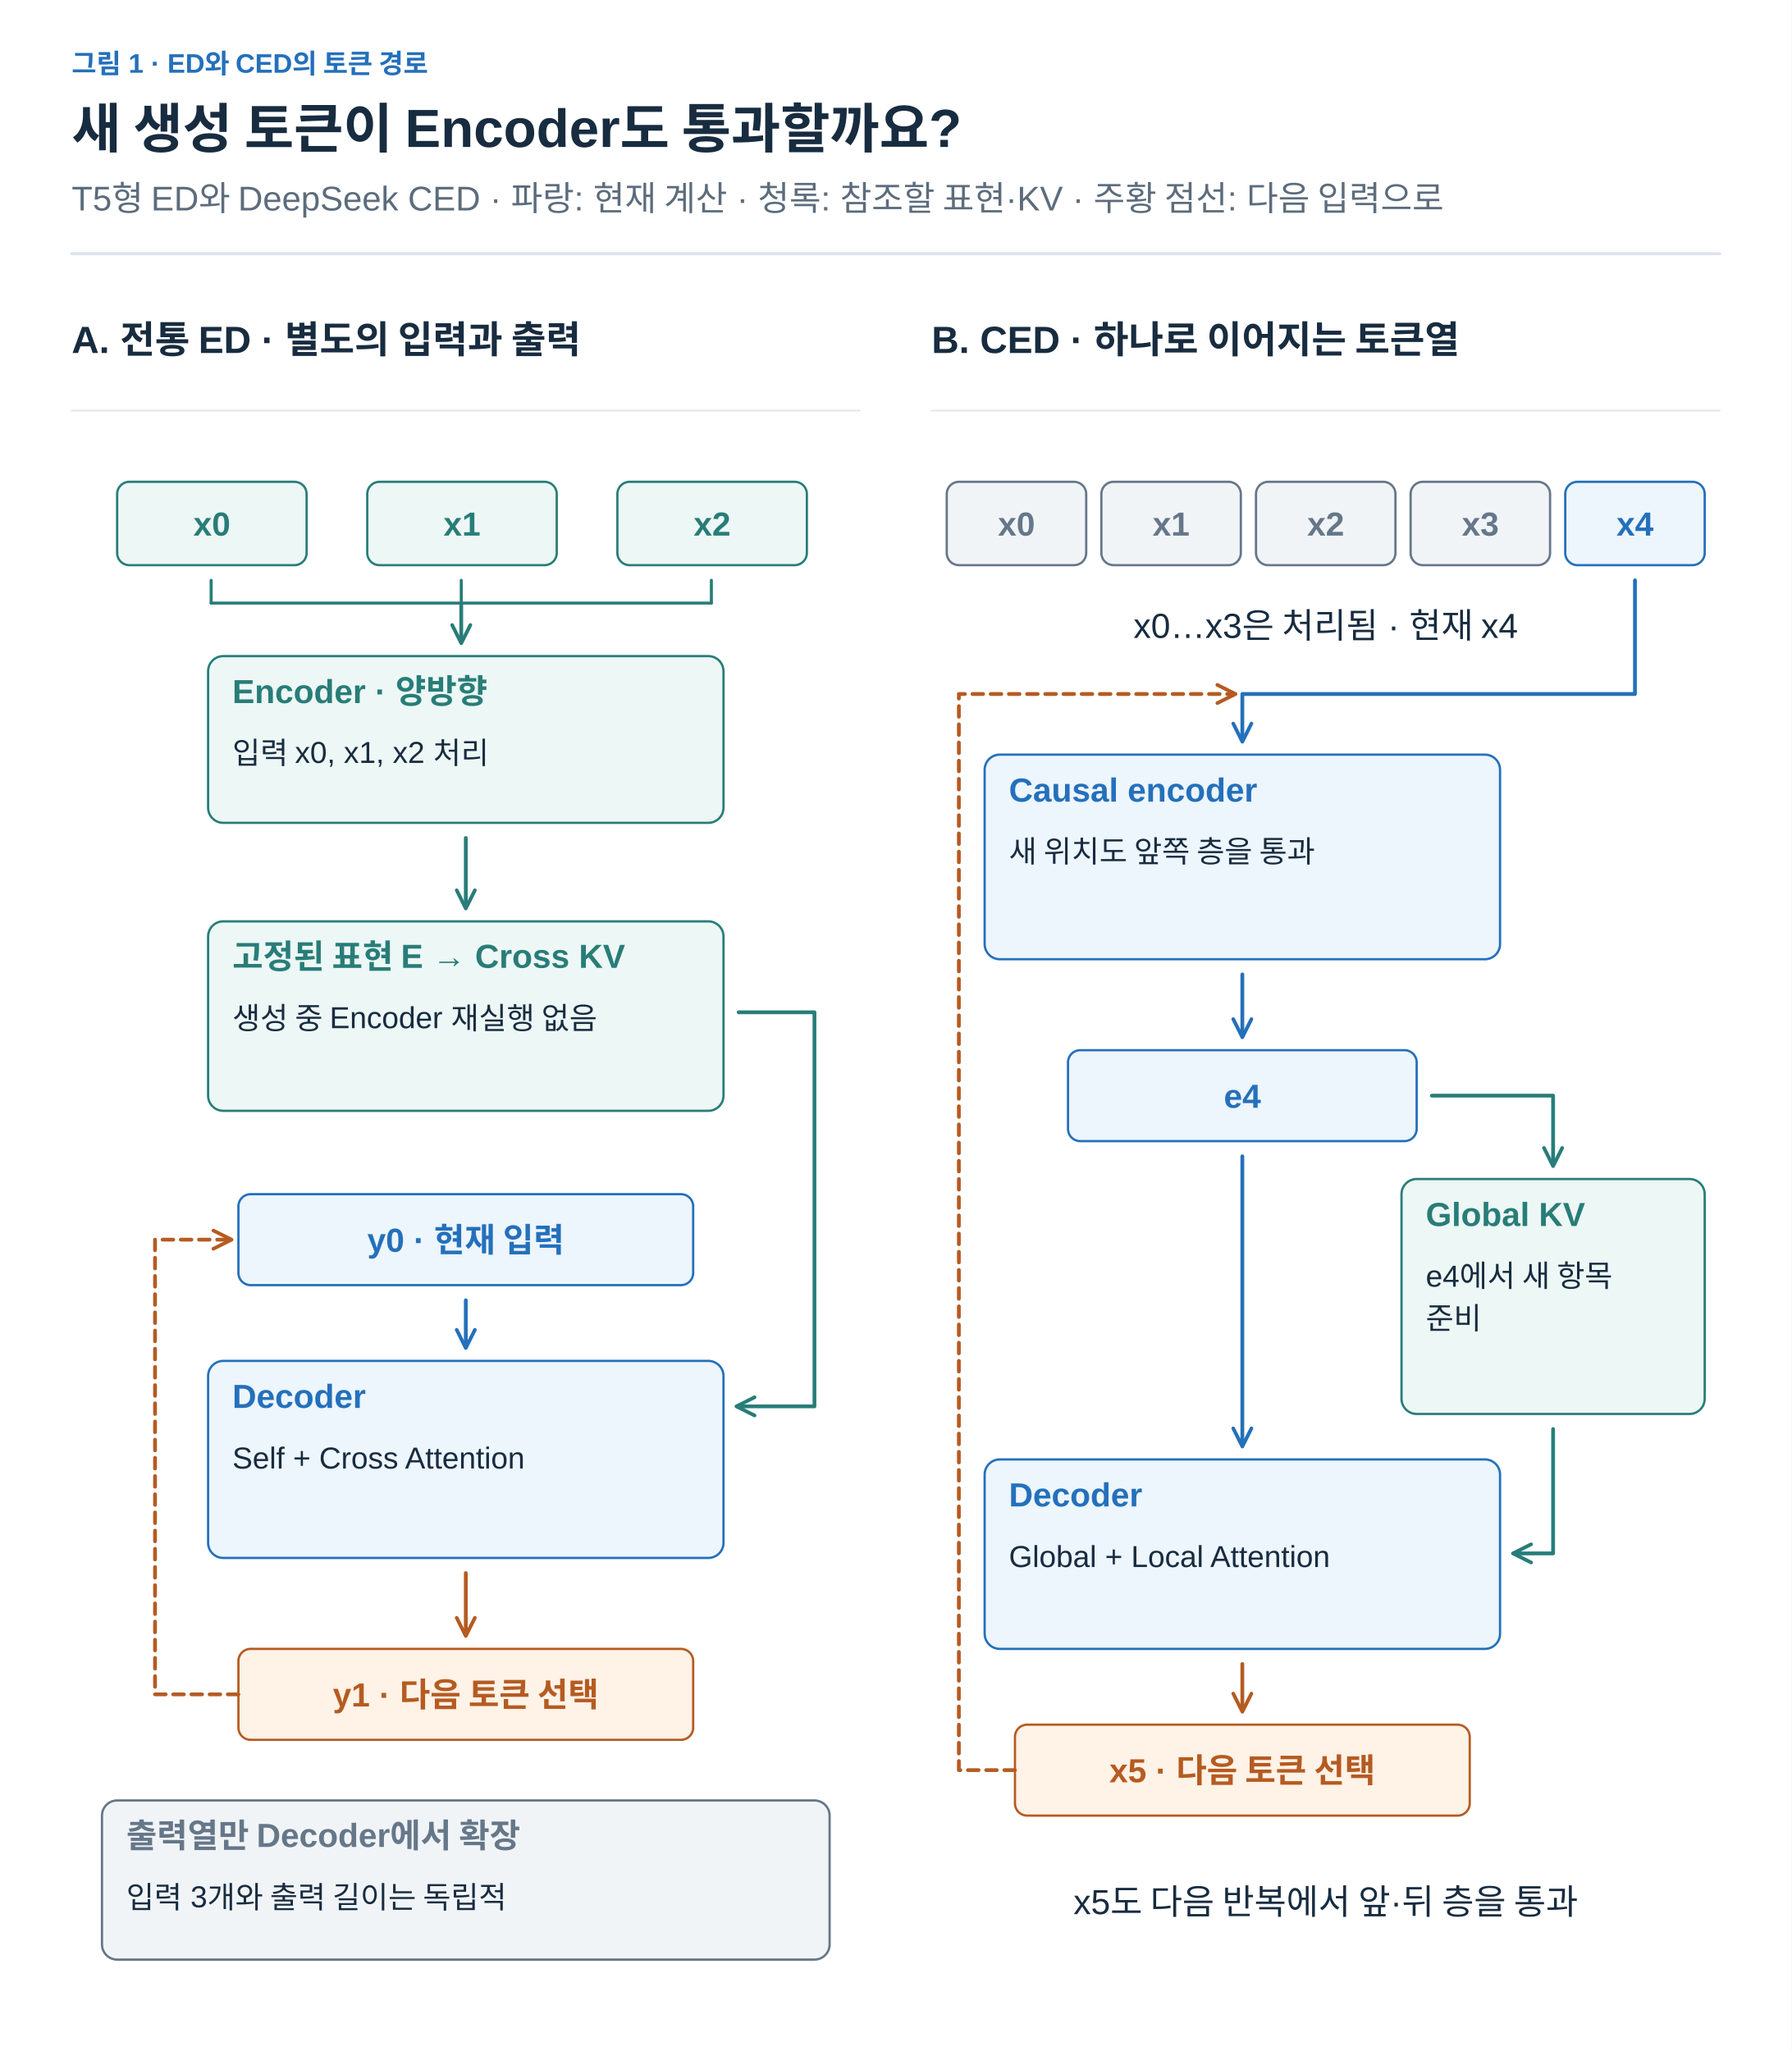
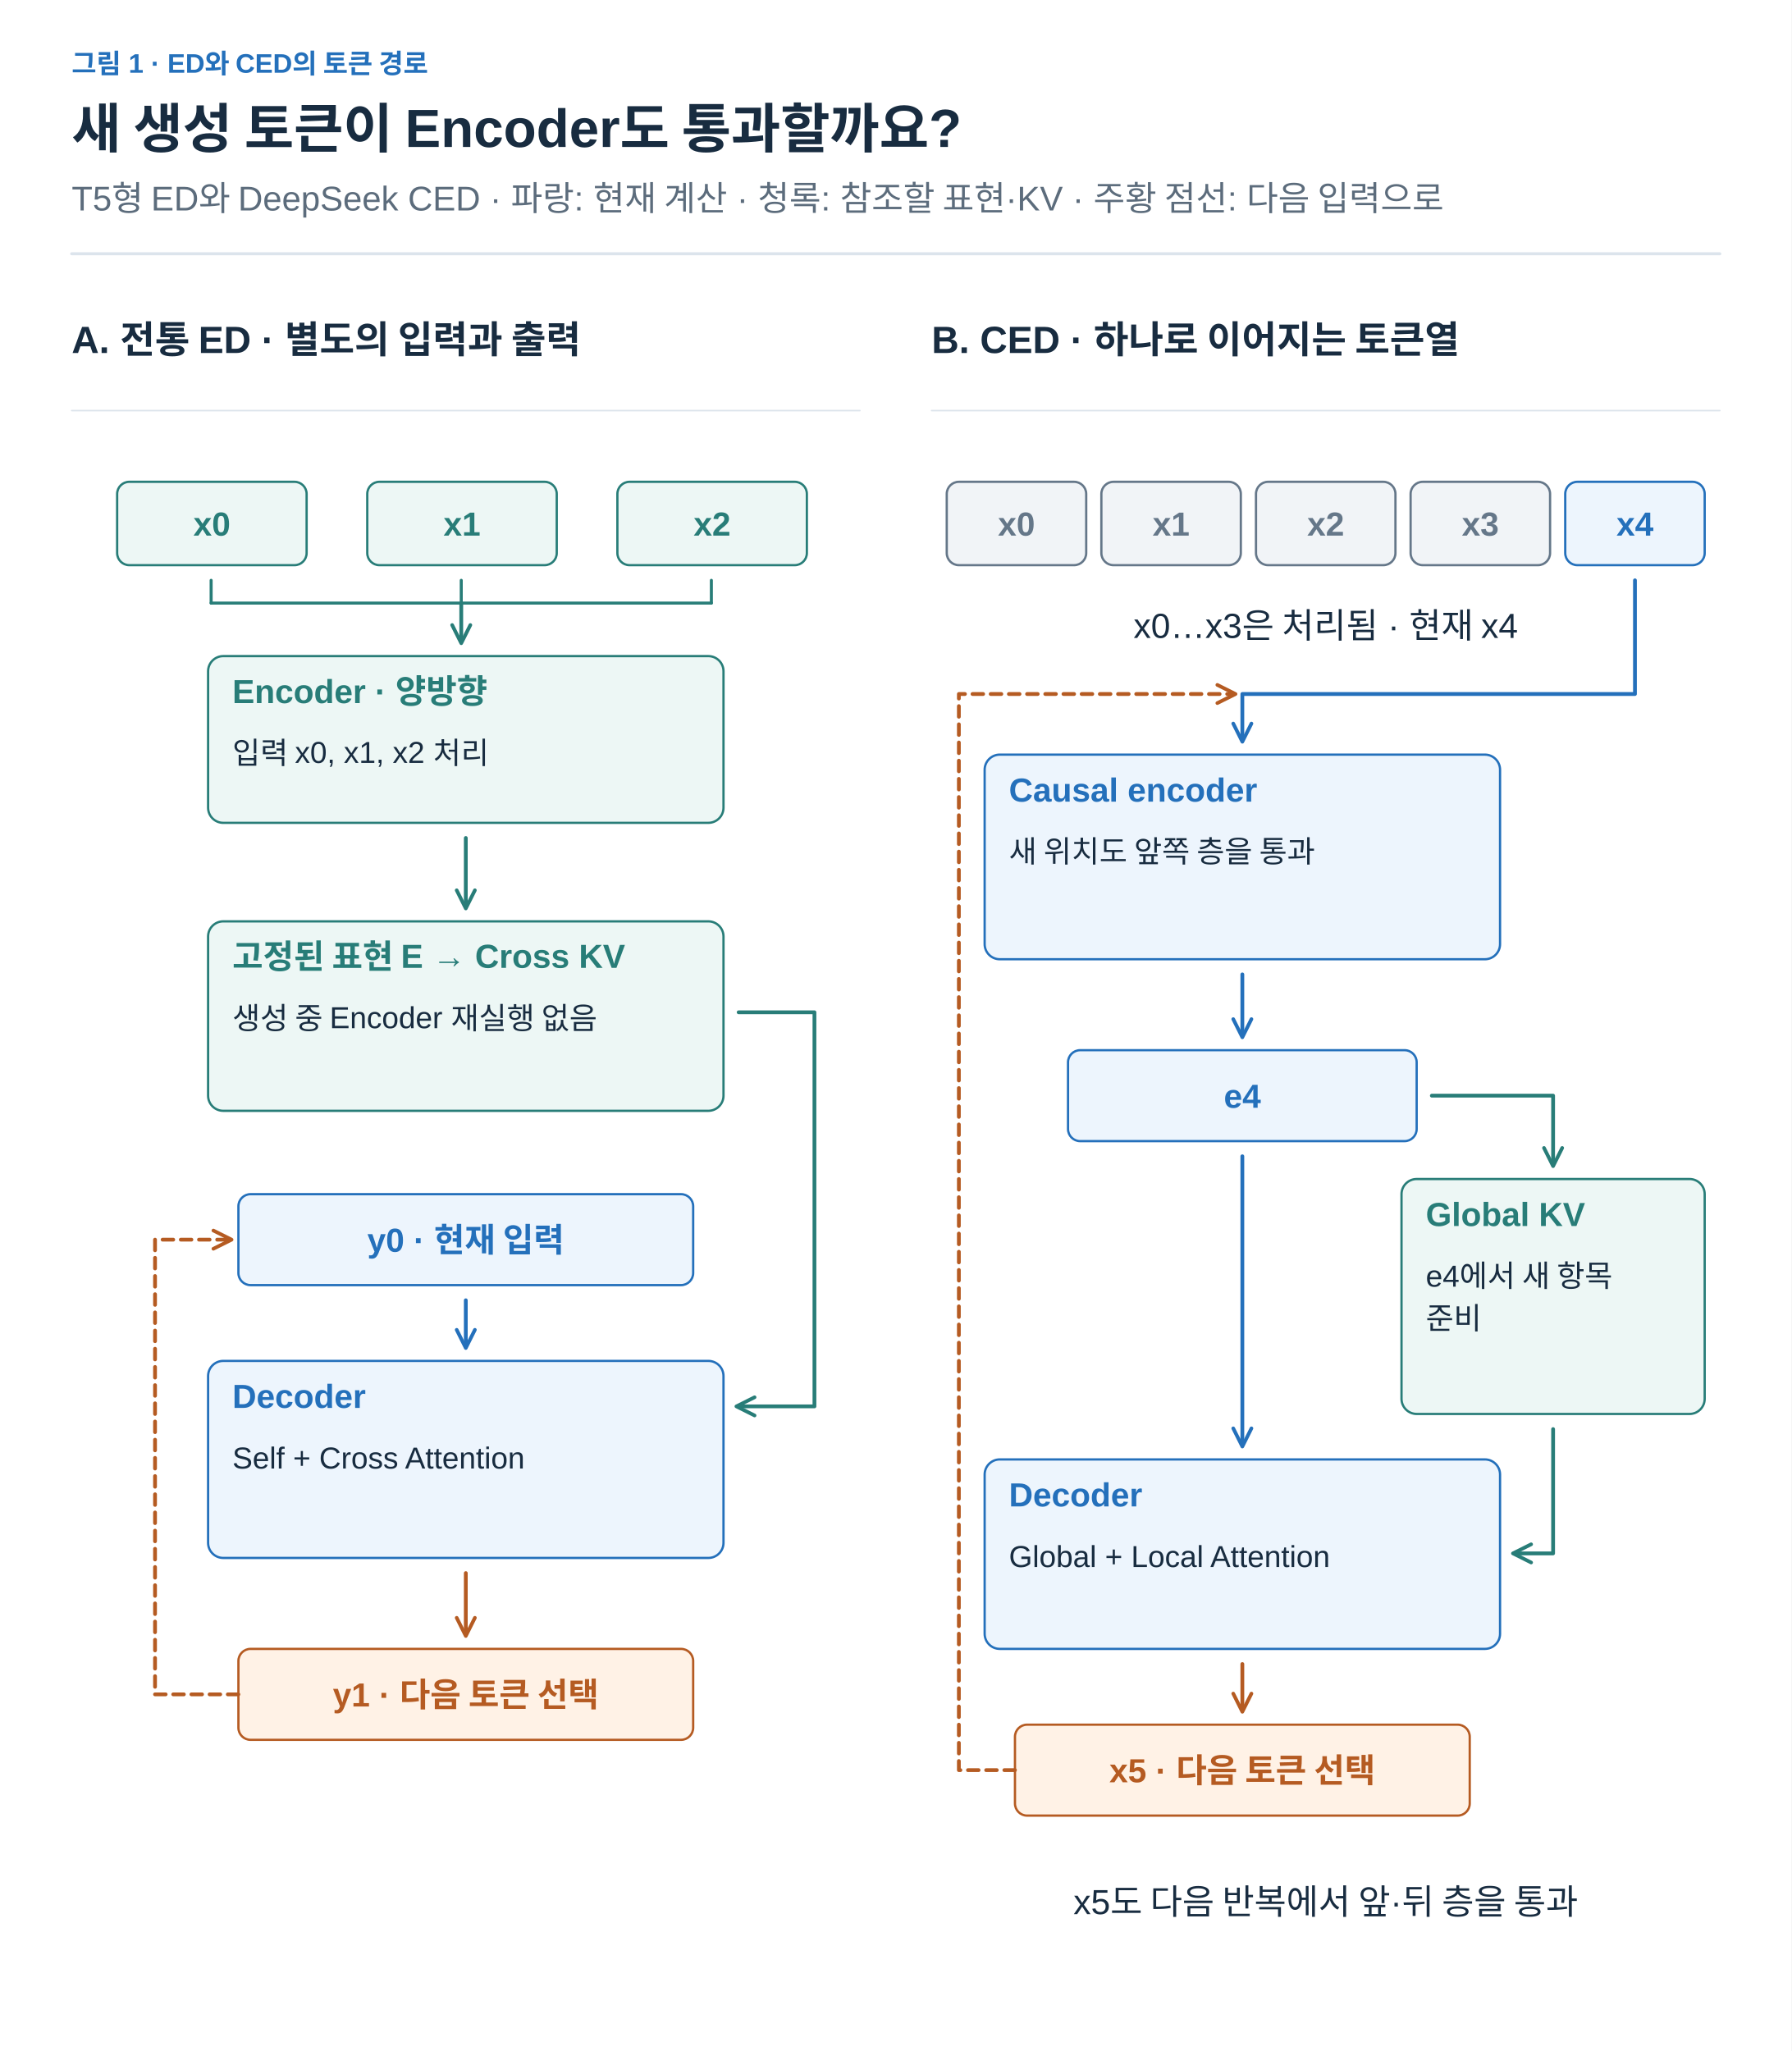
<svg xmlns="http://www.w3.org/2000/svg" width="1200" height="1374" viewBox="0 0 1200 1374" role="img" aria-labelledby="title desc">
  <defs>
    <marker id="arrow-ink" viewBox="0 0 10 10" refX="8" refY="5" markerWidth="6" markerHeight="6" orient="auto">
      <path d="M1 1 L9 5 L1 9" fill="none" stroke="#182C40" stroke-width="1.6" />
    </marker>
    <marker id="arrow-muted" viewBox="0 0 10 10" refX="8" refY="5" markerWidth="6" markerHeight="6" orient="auto">
      <path d="M1 1 L9 5 L1 9" fill="none" stroke="#5C6C7C" stroke-width="1.6" />
    </marker>
    <marker id="arrow-line" viewBox="0 0 10 10" refX="8" refY="5" markerWidth="6" markerHeight="6" orient="auto">
      <path d="M1 1 L9 5 L1 9" fill="none" stroke="#DCE4EC" stroke-width="1.6" />
    </marker>
    <marker id="arrow-paper" viewBox="0 0 10 10" refX="8" refY="5" markerWidth="6" markerHeight="6" orient="auto">
      <path d="M1 1 L9 5 L1 9" fill="none" stroke="#FFFFFF" stroke-width="1.6" />
    </marker>
    <marker id="arrow-blue" viewBox="0 0 10 10" refX="8" refY="5" markerWidth="6" markerHeight="6" orient="auto">
      <path d="M1 1 L9 5 L1 9" fill="none" stroke="#2470BB" stroke-width="1.6" />
    </marker>
    <marker id="arrow-teal" viewBox="0 0 10 10" refX="8" refY="5" markerWidth="6" markerHeight="6" orient="auto">
      <path d="M1 1 L9 5 L1 9" fill="none" stroke="#287D78" stroke-width="1.6" />
    </marker>
    <marker id="arrow-orange" viewBox="0 0 10 10" refX="8" refY="5" markerWidth="6" markerHeight="6" orient="auto">
      <path d="M1 1 L9 5 L1 9" fill="none" stroke="#B55B22" stroke-width="1.6" />
    </marker>
    <marker id="arrow-purple" viewBox="0 0 10 10" refX="8" refY="5" markerWidth="6" markerHeight="6" orient="auto">
      <path d="M1 1 L9 5 L1 9" fill="none" stroke="#7954A3" stroke-width="1.6" />
    </marker>
    <marker id="arrow-gray" viewBox="0 0 10 10" refX="8" refY="5" markerWidth="6" markerHeight="6" orient="auto">
      <path d="M1 1 L9 5 L1 9" fill="none" stroke="#657789" stroke-width="1.6" />
    </marker>
    <marker id="arrow-red" viewBox="0 0 10 10" refX="8" refY="5" markerWidth="6" markerHeight="6" orient="auto">
      <path d="M1 1 L9 5 L1 9" fill="none" stroke="#B34242" stroke-width="1.6" />
    </marker>
    <marker id="arrow-indigo" viewBox="0 0 10 10" refX="8" refY="5" markerWidth="6" markerHeight="6" orient="auto">
      <path d="M1 1 L9 5 L1 9" fill="none" stroke="#4C60A8" stroke-width="1.6" />
    </marker>
    <marker id="arrow-slate" viewBox="0 0 10 10" refX="8" refY="5" markerWidth="6" markerHeight="6" orient="auto">
      <path d="M1 1 L9 5 L1 9" fill="none" stroke="#8191A0" stroke-width="1.6" />
    </marker>
    <marker id="arrow-surface" viewBox="0 0 10 10" refX="8" refY="5" markerWidth="6" markerHeight="6" orient="auto">
      <path d="M1 1 L9 5 L1 9" fill="none" stroke="#F8FAFC" stroke-width="1.6" />
    </marker>
  </defs>
  <style>text{font-family:Arial,"Apple SD Gothic Neo","Noto Sans KR",sans-serif}text[font-family]{font-family:Menlo,Consolas,monospace}path{stroke-linecap:round;stroke-linejoin:round}</style>
  <rect width="100%" height="100%" fill="white" />
  <text x="48" y="49" fill="#2470BB" font-size="18" font-weight="600" text-anchor="start" data-max-width="1104">그림 1 · ED와 CED의 토큰 경로</text>
  <text x="48" y="99" fill="#182C40" font-size="36" font-weight="700" text-anchor="start" data-max-width="1104">새 생성 토큰이 Encoder도 통과할까요?</text>
  <text x="48" y="141" fill="#5C6C7C" font-size="23" font-weight="400" text-anchor="start" data-max-width="1104">T5형 ED와 DeepSeek CED · 파랑: 현재 계산 · 청록: 참조할 표현·KV · 주황 점선: 다음 입력으로</text>
  <path d="M48,170 H1152" stroke="#DCE4EC" stroke-width="2" />
  <g transform="translate(48 206) scale(1.015385)" data-panel="1">
    <text x="0" y="30" fill="#182C40" font-size="25" font-weight="600" text-anchor="start" data-max-width="520">A. 전통 ED · 별도의 입력과 출력</text>
    <path d="M0 68 L520 68" stroke="#DCE4EC" stroke-width="1" fill="none" />
    <rect x="30" y="115" width="125" height="55" rx="8" fill="#EDF7F5" stroke="#287D78" stroke-width="1.5" />
    <text x="92.5" y="150.5" fill="#287D78" font-size="22" font-weight="600" text-anchor="middle" data-max-width="113">x0</text>
    <rect x="195" y="115" width="125" height="55" rx="8" fill="#EDF7F5" stroke="#287D78" stroke-width="1.5" />
    <text x="257.5" y="150.5" fill="#287D78" font-size="22" font-weight="600" text-anchor="middle" data-max-width="113">x1</text>
    <rect x="360" y="115" width="125" height="55" rx="8" fill="#EDF7F5" stroke="#287D78" stroke-width="1.5" />
    <text x="422.5" y="150.5" fill="#287D78" font-size="22" font-weight="600" text-anchor="middle" data-max-width="113">x2</text>
    <path d="M92 180 L92 195" stroke="#287D78" stroke-width="2" fill="none" />
    <path d="M257 180 L257 195" stroke="#287D78" stroke-width="2" fill="none" />
    <path d="M422 180 L422 195" stroke="#287D78" stroke-width="2" fill="none" />
    <path d="M92 195 L422 195" stroke="#287D78" stroke-width="2" fill="none" />
    <path d="M257 195 L257 220" stroke="#287D78" stroke-width="2.5" fill="none" marker-end="url(#arrow-teal)" />
    <g data-container="true">
      <rect x="90" y="230" width="340" height="110" rx="10" fill="#EDF7F5" stroke="#287D78" stroke-width="1.5" />
      <text x="106" y="261" fill="#287D78" font-size="22" font-weight="600" text-anchor="start" data-max-width="308">Encoder · 양방향</text>
      <text x="106" y="301" fill="#182C40" font-size="20" font-weight="400" text-anchor="start" data-max-width="308">입력 x0, x1, x2 처리</text>
    </g>
    <path d="M260 350 L260 395" stroke="#287D78" stroke-width="2.5" fill="none" marker-end="url(#arrow-teal)" />
    <g data-container="true">
      <rect x="90" y="405" width="340" height="125" rx="10" fill="#EDF7F5" stroke="#287D78" stroke-width="1.5" />
      <text x="106" y="436" fill="#287D78" font-size="22" font-weight="600" text-anchor="start" data-max-width="308">고정된 표현 E → Cross KV</text>
      <text x="106" y="476" fill="#182C40" font-size="20" font-weight="400" text-anchor="start" data-max-width="308">생성 중 Encoder 재실행 없음</text>
    </g>
    <path d="M440 465 H490 V725 H440" stroke="#287D78" stroke-width="2.5" fill="none" marker-end="url(#arrow-teal)" />
    <rect x="110" y="585" width="300" height="60" rx="8" fill="#EDF5FD" stroke="#2470BB" stroke-width="1.5" />
    <text x="260" y="623" fill="#2470BB" font-size="22" font-weight="600" text-anchor="middle" data-max-width="288">y0 · 현재 입력</text>
    <path d="M260 655 L260 685" stroke="#2470BB" stroke-width="2.5" fill="none" marker-end="url(#arrow-blue)" />
    <g data-container="true">
      <rect x="90" y="695" width="340" height="130" rx="10" fill="#EDF5FD" stroke="#2470BB" stroke-width="1.5" />
      <text x="106" y="726" fill="#2470BB" font-size="22" font-weight="600" text-anchor="start" data-max-width="308">Decoder</text>
      <text x="106" y="766" fill="#182C40" font-size="20" font-weight="400" text-anchor="start" data-max-width="308">Self + Cross Attention</text>
    </g>
    <path d="M260 835 L260 875" stroke="#B55B22" stroke-width="2.5" fill="none" marker-end="url(#arrow-orange)" />
    <rect x="110" y="885" width="300" height="60" rx="8" fill="#FFF2E6" stroke="#B55B22" stroke-width="1.5" />
    <text x="260" y="923" fill="#B55B22" font-size="22" font-weight="600" text-anchor="middle" data-max-width="288">y1 · 다음 토큰 선택</text>
    <path d="M110 915 H55 V615 H104" stroke="#B55B22" stroke-width="2.5" fill="none" stroke-dasharray="7 5" marker-end="url(#arrow-orange)" />
-     <g data-container="true">
-       <rect x="20" y="985" width="480" height="105" rx="10" fill="#F1F4F7" stroke="#657789" stroke-width="1.5" />
-       <text x="36" y="1016" fill="#657789" font-size="22" font-weight="600" text-anchor="start" data-max-width="448">출력열만 Decoder에서 확장</text>
-       <text x="36" y="1056" fill="#182C40" font-size="20" font-weight="400" text-anchor="start" data-max-width="448">입력 3개와 출력 길이는 독립적</text>
-     </g>
  </g>
  <g transform="translate(624 206) scale(1.015385)" data-panel="2">
    <text x="0" y="30" fill="#182C40" font-size="25" font-weight="600" text-anchor="start" data-max-width="520">B. CED · 하나로 이어지는 토큰열</text>
    <path d="M0 68 L520 68" stroke="#DCE4EC" stroke-width="1" fill="none" />
    <rect x="10" y="115" width="92" height="55" rx="8" fill="#F1F4F7" stroke="#657789" stroke-width="1.5" />
    <text x="56" y="150.5" fill="#657789" font-size="22" font-weight="600" text-anchor="middle" data-max-width="80">x0</text>
    <rect x="112" y="115" width="92" height="55" rx="8" fill="#F1F4F7" stroke="#657789" stroke-width="1.5" />
    <text x="158" y="150.5" fill="#657789" font-size="22" font-weight="600" text-anchor="middle" data-max-width="80">x1</text>
    <rect x="214" y="115" width="92" height="55" rx="8" fill="#F1F4F7" stroke="#657789" stroke-width="1.5" />
    <text x="260" y="150.5" fill="#657789" font-size="22" font-weight="600" text-anchor="middle" data-max-width="80">x2</text>
    <rect x="316" y="115" width="92" height="55" rx="8" fill="#F1F4F7" stroke="#657789" stroke-width="1.5" />
    <text x="362" y="150.5" fill="#657789" font-size="22" font-weight="600" text-anchor="middle" data-max-width="80">x3</text>
    <rect x="418" y="115" width="92" height="55" rx="8" fill="#EDF5FD" stroke="#2470BB" stroke-width="1.5" />
    <text x="464" y="150.5" fill="#2470BB" font-size="22" font-weight="600" text-anchor="middle" data-max-width="80">x4</text>
    <text x="260" y="218" fill="#182C40" font-size="23" font-weight="400" text-anchor="middle" data-max-width="500">x0…x3은 처리됨 · 현재 x4</text>
    <path d="M464 180 V255 H205 V285" stroke="#2470BB" stroke-width="2.5" fill="none" marker-end="url(#arrow-blue)" />
    <g data-container="true">
      <rect x="35" y="295" width="340" height="135" rx="10" fill="#EDF5FD" stroke="#2470BB" stroke-width="1.5" />
      <text x="51" y="326" fill="#2470BB" font-size="22" font-weight="600" text-anchor="start" data-max-width="308">Causal encoder</text>
      <text x="51" y="366" fill="#182C40" font-size="20" font-weight="400" text-anchor="start" data-max-width="308">새 위치도 앞쪽 층을 통과</text>
    </g>
    <path d="M205 440 L205 480" stroke="#2470BB" stroke-width="2.5" fill="none" marker-end="url(#arrow-blue)" />
    <rect x="90" y="490" width="230" height="60" rx="8" fill="#EDF5FD" stroke="#2470BB" stroke-width="1.5" />
    <text x="205" y="528" fill="#2470BB" font-size="22" font-weight="600" text-anchor="middle" data-max-width="218">e4</text>
    <path d="M330 520 H410 V565" stroke="#287D78" stroke-width="2.5" fill="none" marker-end="url(#arrow-teal)" />
    <g data-container="true">
      <rect x="310" y="575" width="200" height="155" rx="10" fill="#EDF7F5" stroke="#287D78" stroke-width="1.5" />
      <text x="326" y="606" fill="#287D78" font-size="22" font-weight="600" text-anchor="start" data-max-width="168">Global KV</text>
      <text x="326" y="646" fill="#182C40" font-size="20" font-weight="400" text-anchor="start" data-max-width="168">e4에서 새 항목</text>
      <text x="326" y="674" fill="#182C40" font-size="20" font-weight="400" text-anchor="start" data-max-width="168">준비</text>
    </g>
    <path d="M205 560 L205 750" stroke="#2470BB" stroke-width="2.5" fill="none" marker-end="url(#arrow-blue)" />
    <g data-container="true">
      <rect x="35" y="760" width="340" height="125" rx="10" fill="#EDF5FD" stroke="#2470BB" stroke-width="1.5" />
      <text x="51" y="791" fill="#2470BB" font-size="22" font-weight="600" text-anchor="start" data-max-width="308">Decoder</text>
      <text x="51" y="831" fill="#182C40" font-size="20" font-weight="400" text-anchor="start" data-max-width="308">Global + Local Attention</text>
    </g>
    <path d="M410 740 V822 H385" stroke="#287D78" stroke-width="2.5" fill="none" marker-end="url(#arrow-teal)" />
    <path d="M205 895 L205 925" stroke="#B55B22" stroke-width="2.5" fill="none" marker-end="url(#arrow-orange)" />
    <rect x="55" y="935" width="300" height="60" rx="8" fill="#FFF2E6" stroke="#B55B22" stroke-width="1.5" />
    <text x="205" y="973" fill="#B55B22" font-size="22" font-weight="600" text-anchor="middle" data-max-width="288">x5 · 다음 토큰 선택</text>
    <path d="M55 965 H18 V255 H199" stroke="#B55B22" stroke-width="2.5" fill="none" stroke-dasharray="7 5" marker-end="url(#arrow-orange)" />
    <text x="260" y="1060" fill="#182C40" font-size="23" font-weight="400" text-anchor="middle" data-max-width="500">x5도 다음 반복에서 앞·뒤 층을 통과</text>
  </g>
</svg>
